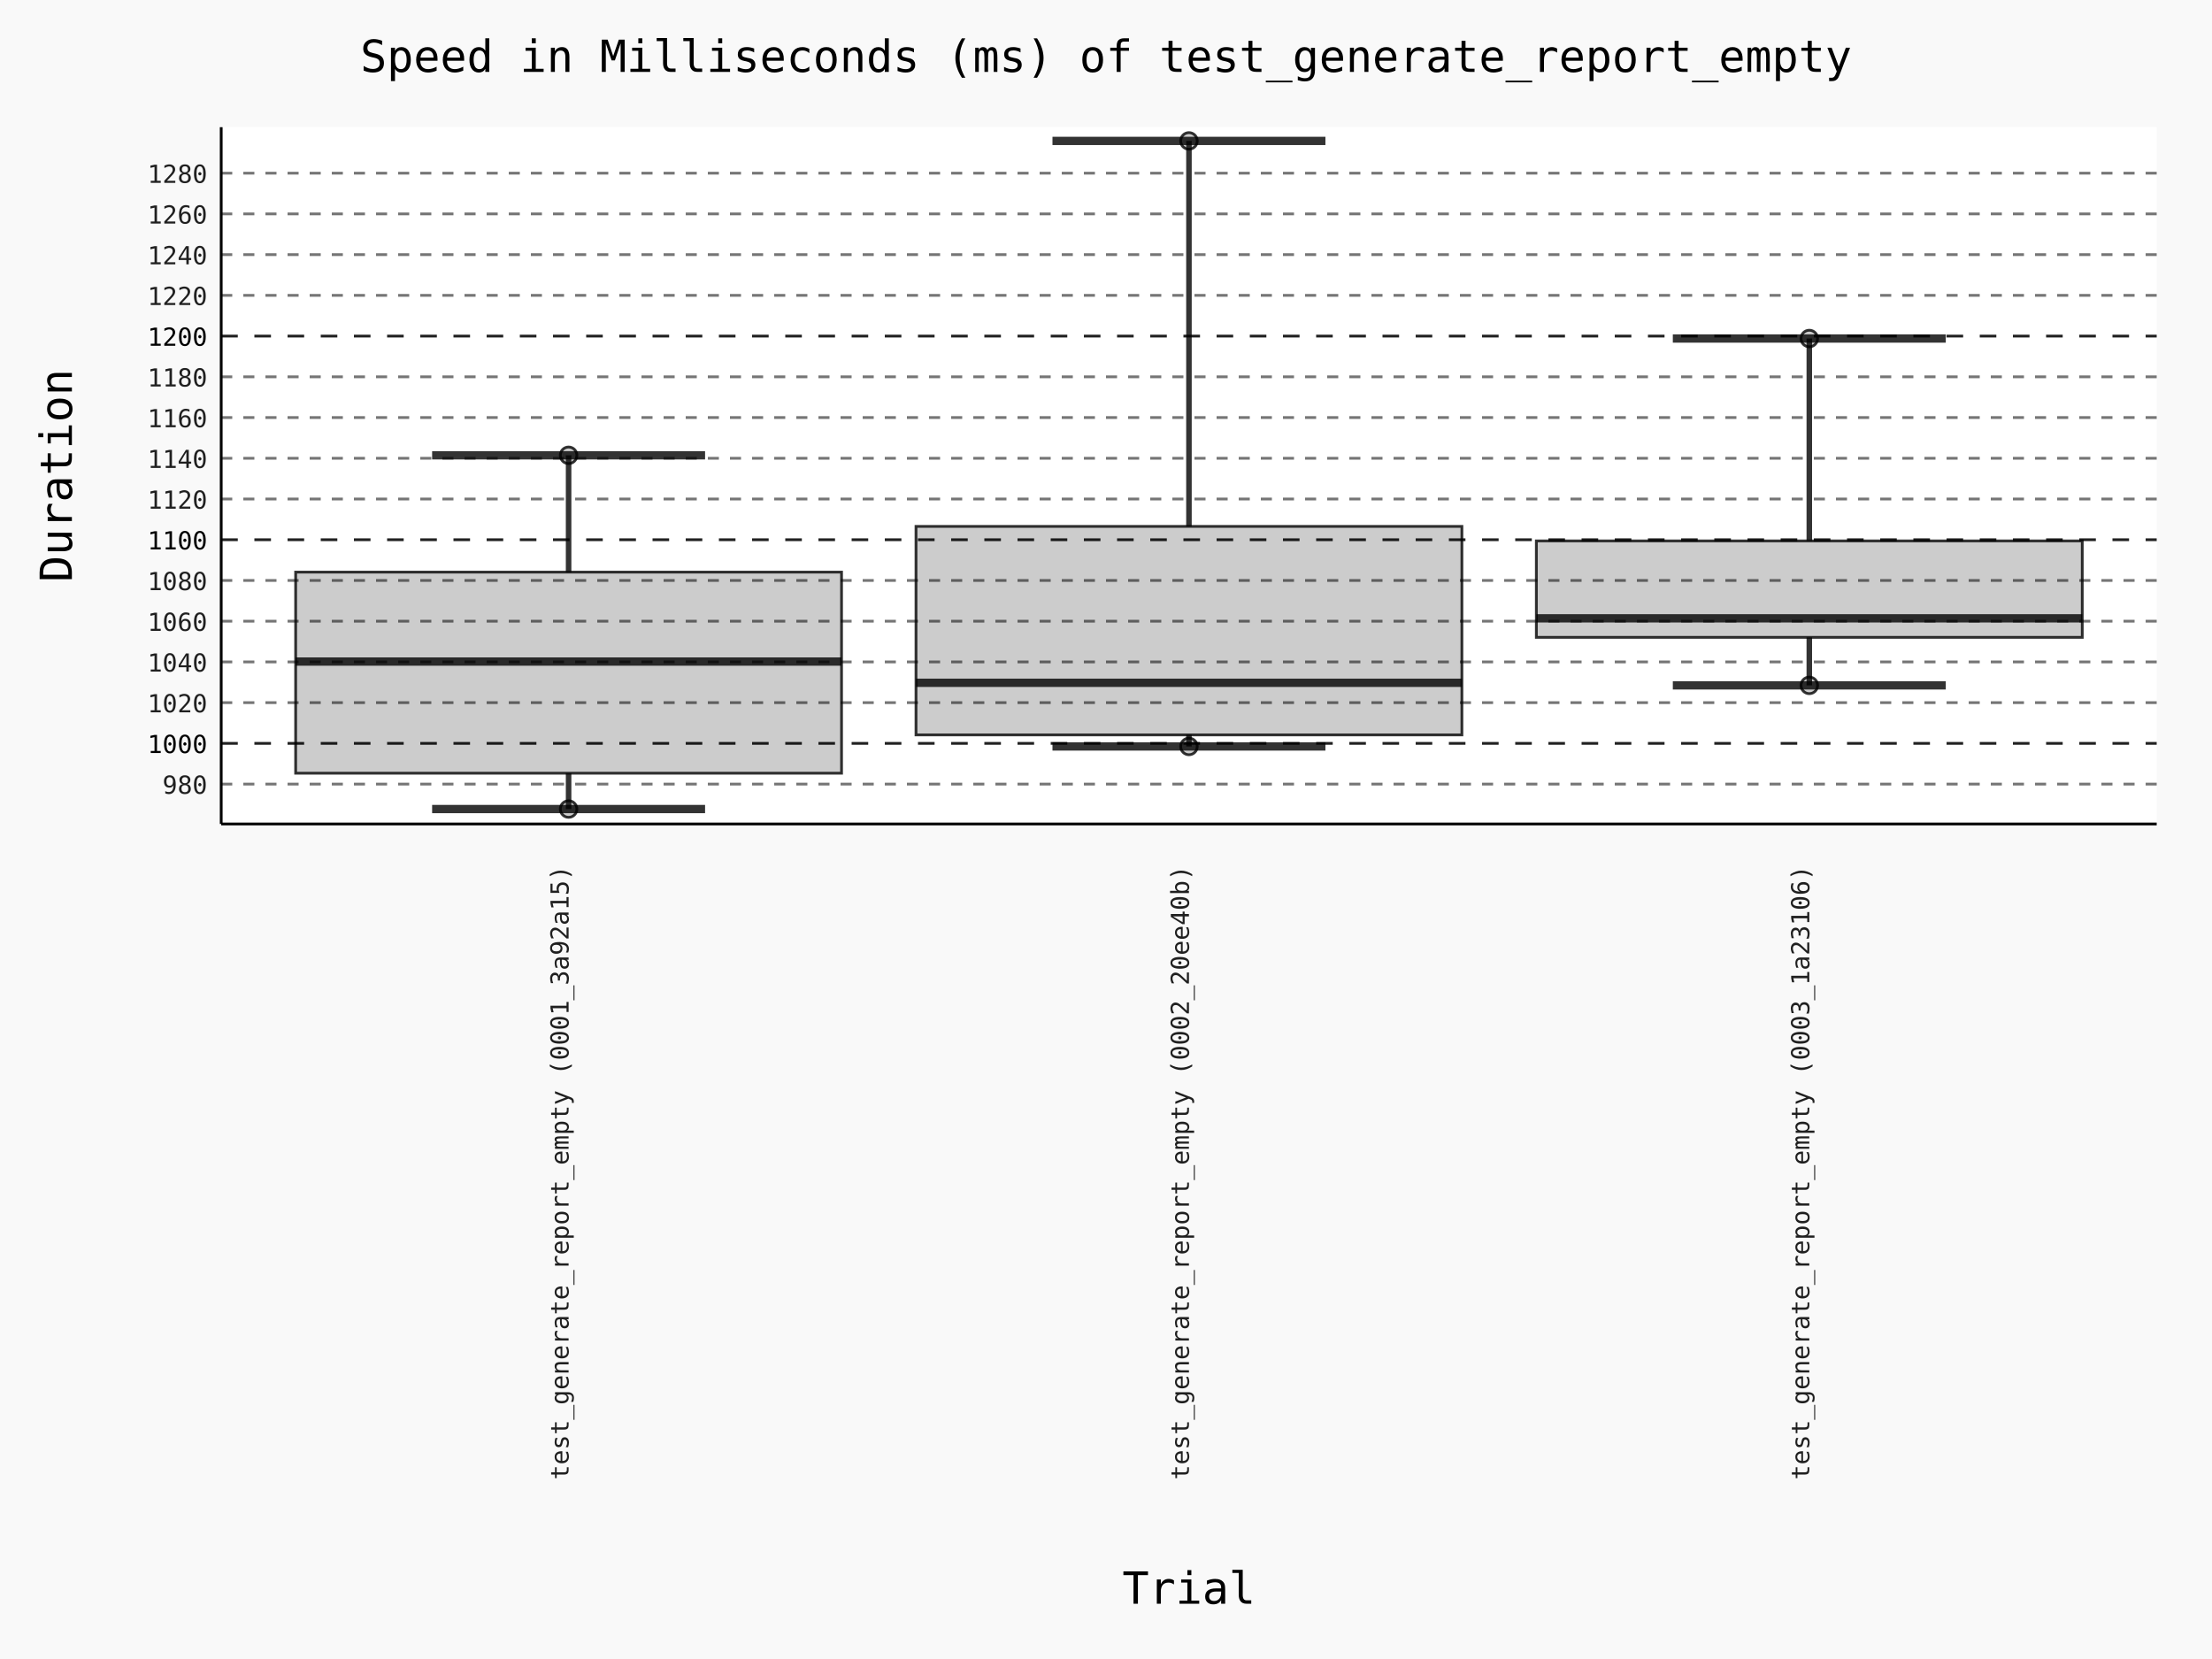
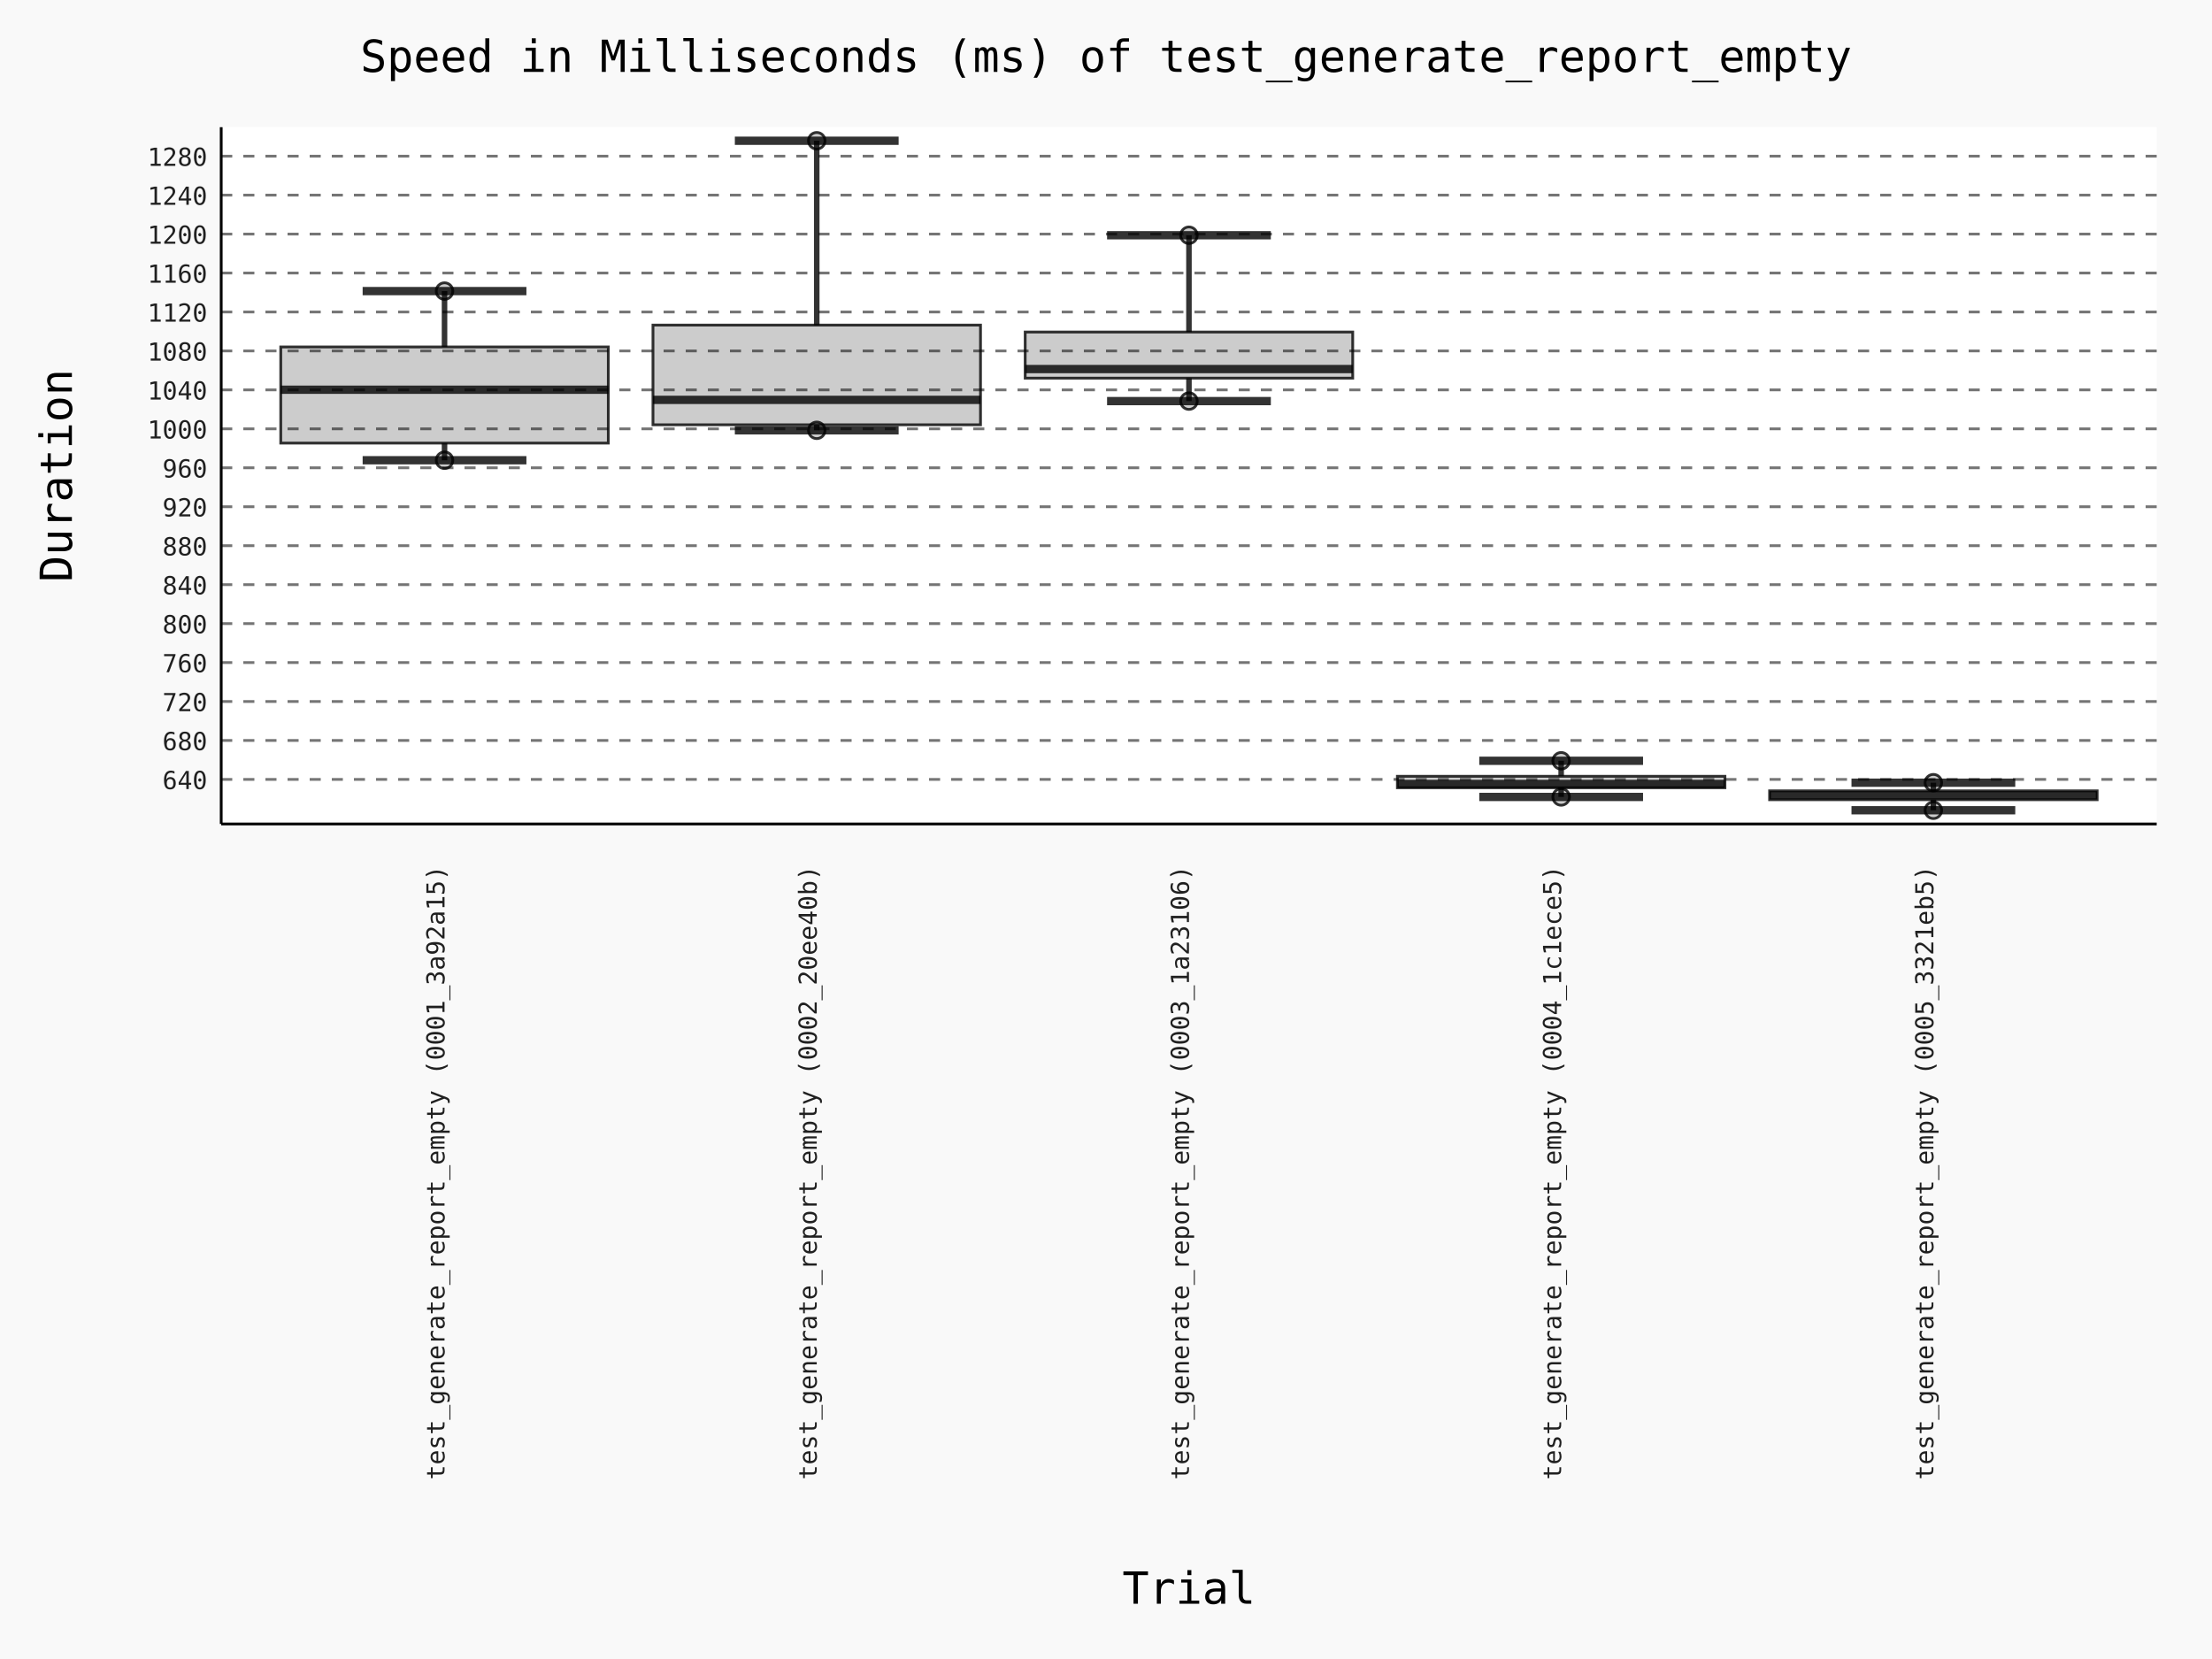
- <svg xmlns="http://www.w3.org/2000/svg" id="chart-2664e0b0-1020-45e3-a3ab-37db661cc0a4" class="pygal-chart" viewBox="0 0 800 600">
+ <svg xmlns="http://www.w3.org/2000/svg" id="chart-5d045a06-40c8-4947-98a6-4b8fa04f6c7e" class="pygal-chart" viewBox="0 0 800 600">
  <defs>
-     <style type="text/css">#chart-2664e0b0-1020-45e3-a3ab-37db661cc0a4{-webkit-user-select:none;-webkit-font-smoothing:antialiased;font-family:Consolas,"Deja Vu Sans Mono","Bitstream Vera Sans Mono","Courier New",monospace}#chart-2664e0b0-1020-45e3-a3ab-37db661cc0a4 .title{font-family:Consolas,"Deja Vu Sans Mono","Bitstream Vera Sans Mono","Courier New",monospace;font-size:16px}#chart-2664e0b0-1020-45e3-a3ab-37db661cc0a4 .legends .legend text{font-family:Consolas,"Deja Vu Sans Mono","Bitstream Vera Sans Mono","Courier New",monospace;font-size:14px}#chart-2664e0b0-1020-45e3-a3ab-37db661cc0a4 .axis text{font-family:Consolas,"Deja Vu Sans Mono","Bitstream Vera Sans Mono","Courier New",monospace;font-size:10px}#chart-2664e0b0-1020-45e3-a3ab-37db661cc0a4 .axis text.major{font-family:Consolas,"Deja Vu Sans Mono","Bitstream Vera Sans Mono","Courier New",monospace;font-size:10px}#chart-2664e0b0-1020-45e3-a3ab-37db661cc0a4 .text-overlay text.value{font-family:Consolas,"Deja Vu Sans Mono","Bitstream Vera Sans Mono","Courier New",monospace;font-size:16px}#chart-2664e0b0-1020-45e3-a3ab-37db661cc0a4 .text-overlay text.label{font-family:Consolas,"Deja Vu Sans Mono","Bitstream Vera Sans Mono","Courier New",monospace;font-size:10px}#chart-2664e0b0-1020-45e3-a3ab-37db661cc0a4 .tooltip{font-family:Consolas,"Deja Vu Sans Mono","Bitstream Vera Sans Mono","Courier New",monospace;font-size:14px}#chart-2664e0b0-1020-45e3-a3ab-37db661cc0a4 text.no_data{font-family:Consolas,"Deja Vu Sans Mono","Bitstream Vera Sans Mono","Courier New",monospace;font-size:64px}
- #chart-2664e0b0-1020-45e3-a3ab-37db661cc0a4{background-color:rgba(249,249,249,1)}#chart-2664e0b0-1020-45e3-a3ab-37db661cc0a4 path,#chart-2664e0b0-1020-45e3-a3ab-37db661cc0a4 line,#chart-2664e0b0-1020-45e3-a3ab-37db661cc0a4 rect,#chart-2664e0b0-1020-45e3-a3ab-37db661cc0a4 circle{-webkit-transition:150ms;-moz-transition:150ms;transition:150ms}#chart-2664e0b0-1020-45e3-a3ab-37db661cc0a4 .graph &gt; .background{fill:rgba(249,249,249,1)}#chart-2664e0b0-1020-45e3-a3ab-37db661cc0a4 .plot &gt; .background{fill:rgba(255,255,255,1)}#chart-2664e0b0-1020-45e3-a3ab-37db661cc0a4 .graph{fill:rgba(0,0,0,.87)}#chart-2664e0b0-1020-45e3-a3ab-37db661cc0a4 text.no_data{fill:rgba(0,0,0,1)}#chart-2664e0b0-1020-45e3-a3ab-37db661cc0a4 .title{fill:rgba(0,0,0,1)}#chart-2664e0b0-1020-45e3-a3ab-37db661cc0a4 .legends .legend text{fill:rgba(0,0,0,.87)}#chart-2664e0b0-1020-45e3-a3ab-37db661cc0a4 .legends .legend:hover text{fill:rgba(0,0,0,1)}#chart-2664e0b0-1020-45e3-a3ab-37db661cc0a4 .axis .line{stroke:rgba(0,0,0,1)}#chart-2664e0b0-1020-45e3-a3ab-37db661cc0a4 .axis .guide.line{stroke:rgba(0,0,0,.54)}#chart-2664e0b0-1020-45e3-a3ab-37db661cc0a4 .axis .major.line{stroke:rgba(0,0,0,.87)}#chart-2664e0b0-1020-45e3-a3ab-37db661cc0a4 .axis text.major{fill:rgba(0,0,0,1)}#chart-2664e0b0-1020-45e3-a3ab-37db661cc0a4 .axis.y .guides:hover .guide.line,#chart-2664e0b0-1020-45e3-a3ab-37db661cc0a4 .line-graph .axis.x .guides:hover .guide.line,#chart-2664e0b0-1020-45e3-a3ab-37db661cc0a4 .stackedline-graph .axis.x .guides:hover .guide.line,#chart-2664e0b0-1020-45e3-a3ab-37db661cc0a4 .xy-graph .axis.x .guides:hover .guide.line{stroke:rgba(0,0,0,1)}#chart-2664e0b0-1020-45e3-a3ab-37db661cc0a4 .axis .guides:hover text{fill:rgba(0,0,0,1)}#chart-2664e0b0-1020-45e3-a3ab-37db661cc0a4 .reactive{fill-opacity:.7;stroke-opacity:.8}#chart-2664e0b0-1020-45e3-a3ab-37db661cc0a4 .ci{stroke:rgba(0,0,0,.87)}#chart-2664e0b0-1020-45e3-a3ab-37db661cc0a4 .reactive.active,#chart-2664e0b0-1020-45e3-a3ab-37db661cc0a4 .active .reactive{fill-opacity:.8;stroke-opacity:.9;stroke-width:4}#chart-2664e0b0-1020-45e3-a3ab-37db661cc0a4 .ci .reactive.active{stroke-width:1.5}#chart-2664e0b0-1020-45e3-a3ab-37db661cc0a4 .series text{fill:rgba(0,0,0,1)}#chart-2664e0b0-1020-45e3-a3ab-37db661cc0a4 .tooltip rect{fill:rgba(255,255,255,1);stroke:rgba(0,0,0,1);-webkit-transition:opacity 150ms;-moz-transition:opacity 150ms;transition:opacity 150ms}#chart-2664e0b0-1020-45e3-a3ab-37db661cc0a4 .tooltip .label{fill:rgba(0,0,0,.87)}#chart-2664e0b0-1020-45e3-a3ab-37db661cc0a4 .tooltip .label{fill:rgba(0,0,0,.87)}#chart-2664e0b0-1020-45e3-a3ab-37db661cc0a4 .tooltip .legend{font-size:.8em;fill:rgba(0,0,0,.54)}#chart-2664e0b0-1020-45e3-a3ab-37db661cc0a4 .tooltip .x_label{font-size:.6em;fill:rgba(0,0,0,1)}#chart-2664e0b0-1020-45e3-a3ab-37db661cc0a4 .tooltip .xlink{font-size:.5em;text-decoration:underline}#chart-2664e0b0-1020-45e3-a3ab-37db661cc0a4 .tooltip .value{font-size:1.5em}#chart-2664e0b0-1020-45e3-a3ab-37db661cc0a4 .bound{font-size:.5em}#chart-2664e0b0-1020-45e3-a3ab-37db661cc0a4 .max-value{font-size:.75em;fill:rgba(0,0,0,.54)}#chart-2664e0b0-1020-45e3-a3ab-37db661cc0a4 .map-element{fill:rgba(255,255,255,1);stroke:rgba(0,0,0,.54) !important}#chart-2664e0b0-1020-45e3-a3ab-37db661cc0a4 .map-element .reactive{fill-opacity:inherit;stroke-opacity:inherit}#chart-2664e0b0-1020-45e3-a3ab-37db661cc0a4 .color-0,#chart-2664e0b0-1020-45e3-a3ab-37db661cc0a4 .color-0 a:visited{stroke:#000000;fill:#000000}#chart-2664e0b0-1020-45e3-a3ab-37db661cc0a4 .color-1,#chart-2664e0b0-1020-45e3-a3ab-37db661cc0a4 .color-1 a:visited{stroke:#000000;fill:#000000}#chart-2664e0b0-1020-45e3-a3ab-37db661cc0a4 .color-2,#chart-2664e0b0-1020-45e3-a3ab-37db661cc0a4 .color-2 a:visited{stroke:#000000;fill:#000000}#chart-2664e0b0-1020-45e3-a3ab-37db661cc0a4 .text-overlay .color-0 text{fill:white}#chart-2664e0b0-1020-45e3-a3ab-37db661cc0a4 .text-overlay .color-1 text{fill:white}#chart-2664e0b0-1020-45e3-a3ab-37db661cc0a4 .text-overlay .color-2 text{fill:white}
- #chart-2664e0b0-1020-45e3-a3ab-37db661cc0a4 text.no_data{text-anchor:middle}#chart-2664e0b0-1020-45e3-a3ab-37db661cc0a4 .guide.line{fill:none}#chart-2664e0b0-1020-45e3-a3ab-37db661cc0a4 .centered{text-anchor:middle}#chart-2664e0b0-1020-45e3-a3ab-37db661cc0a4 .title{text-anchor:middle}#chart-2664e0b0-1020-45e3-a3ab-37db661cc0a4 .legends .legend text{fill-opacity:1}#chart-2664e0b0-1020-45e3-a3ab-37db661cc0a4 .axis.x text{text-anchor:middle}#chart-2664e0b0-1020-45e3-a3ab-37db661cc0a4 .axis.x:not(.web) text[transform]{text-anchor:start}#chart-2664e0b0-1020-45e3-a3ab-37db661cc0a4 .axis.x:not(.web) text[transform].backwards{text-anchor:end}#chart-2664e0b0-1020-45e3-a3ab-37db661cc0a4 .axis.y text{text-anchor:end}#chart-2664e0b0-1020-45e3-a3ab-37db661cc0a4 .axis.y text[transform].backwards{text-anchor:start}#chart-2664e0b0-1020-45e3-a3ab-37db661cc0a4 .axis.y2 text{text-anchor:start}#chart-2664e0b0-1020-45e3-a3ab-37db661cc0a4 .axis.y2 text[transform].backwards{text-anchor:end}#chart-2664e0b0-1020-45e3-a3ab-37db661cc0a4 .axis .guide.line{stroke-dasharray:4,4}#chart-2664e0b0-1020-45e3-a3ab-37db661cc0a4 .axis .major.guide.line{stroke-dasharray:6,6}#chart-2664e0b0-1020-45e3-a3ab-37db661cc0a4 .horizontal .axis.y .guide.line,#chart-2664e0b0-1020-45e3-a3ab-37db661cc0a4 .horizontal .axis.y2 .guide.line,#chart-2664e0b0-1020-45e3-a3ab-37db661cc0a4 .vertical .axis.x .guide.line{opacity:0}#chart-2664e0b0-1020-45e3-a3ab-37db661cc0a4 .horizontal .axis.always_show .guide.line,#chart-2664e0b0-1020-45e3-a3ab-37db661cc0a4 .vertical .axis.always_show .guide.line{opacity:1 !important}#chart-2664e0b0-1020-45e3-a3ab-37db661cc0a4 .axis.y .guides:hover .guide.line,#chart-2664e0b0-1020-45e3-a3ab-37db661cc0a4 .axis.y2 .guides:hover .guide.line,#chart-2664e0b0-1020-45e3-a3ab-37db661cc0a4 .axis.x .guides:hover .guide.line{opacity:1}#chart-2664e0b0-1020-45e3-a3ab-37db661cc0a4 .axis .guides:hover text{opacity:1}#chart-2664e0b0-1020-45e3-a3ab-37db661cc0a4 .nofill{fill:none}#chart-2664e0b0-1020-45e3-a3ab-37db661cc0a4 .subtle-fill{fill-opacity:.2}#chart-2664e0b0-1020-45e3-a3ab-37db661cc0a4 .dot{stroke-width:1px;fill-opacity:1}#chart-2664e0b0-1020-45e3-a3ab-37db661cc0a4 .dot.active{stroke-width:5px}#chart-2664e0b0-1020-45e3-a3ab-37db661cc0a4 .dot.negative{fill:transparent}#chart-2664e0b0-1020-45e3-a3ab-37db661cc0a4 text,#chart-2664e0b0-1020-45e3-a3ab-37db661cc0a4 tspan{stroke:none !important}#chart-2664e0b0-1020-45e3-a3ab-37db661cc0a4 .series text.active{opacity:1}#chart-2664e0b0-1020-45e3-a3ab-37db661cc0a4 .tooltip rect{fill-opacity:.95;stroke-width:.5}#chart-2664e0b0-1020-45e3-a3ab-37db661cc0a4 .tooltip text{fill-opacity:1}#chart-2664e0b0-1020-45e3-a3ab-37db661cc0a4 .showable{visibility:hidden}#chart-2664e0b0-1020-45e3-a3ab-37db661cc0a4 .showable.shown{visibility:visible}#chart-2664e0b0-1020-45e3-a3ab-37db661cc0a4 .gauge-background{fill:rgba(229,229,229,1);stroke:none}#chart-2664e0b0-1020-45e3-a3ab-37db661cc0a4 .bg-lines{stroke:rgba(249,249,249,1);stroke-width:2px}
+     <style type="text/css">#chart-5d045a06-40c8-4947-98a6-4b8fa04f6c7e{-webkit-user-select:none;-webkit-font-smoothing:antialiased;font-family:Consolas,"Deja Vu Sans Mono","Bitstream Vera Sans Mono","Courier New",monospace}#chart-5d045a06-40c8-4947-98a6-4b8fa04f6c7e .title{font-family:Consolas,"Deja Vu Sans Mono","Bitstream Vera Sans Mono","Courier New",monospace;font-size:16px}#chart-5d045a06-40c8-4947-98a6-4b8fa04f6c7e .legends .legend text{font-family:Consolas,"Deja Vu Sans Mono","Bitstream Vera Sans Mono","Courier New",monospace;font-size:14px}#chart-5d045a06-40c8-4947-98a6-4b8fa04f6c7e .axis text{font-family:Consolas,"Deja Vu Sans Mono","Bitstream Vera Sans Mono","Courier New",monospace;font-size:10px}#chart-5d045a06-40c8-4947-98a6-4b8fa04f6c7e .axis text.major{font-family:Consolas,"Deja Vu Sans Mono","Bitstream Vera Sans Mono","Courier New",monospace;font-size:10px}#chart-5d045a06-40c8-4947-98a6-4b8fa04f6c7e .text-overlay text.value{font-family:Consolas,"Deja Vu Sans Mono","Bitstream Vera Sans Mono","Courier New",monospace;font-size:16px}#chart-5d045a06-40c8-4947-98a6-4b8fa04f6c7e .text-overlay text.label{font-family:Consolas,"Deja Vu Sans Mono","Bitstream Vera Sans Mono","Courier New",monospace;font-size:10px}#chart-5d045a06-40c8-4947-98a6-4b8fa04f6c7e .tooltip{font-family:Consolas,"Deja Vu Sans Mono","Bitstream Vera Sans Mono","Courier New",monospace;font-size:14px}#chart-5d045a06-40c8-4947-98a6-4b8fa04f6c7e text.no_data{font-family:Consolas,"Deja Vu Sans Mono","Bitstream Vera Sans Mono","Courier New",monospace;font-size:64px}
+ #chart-5d045a06-40c8-4947-98a6-4b8fa04f6c7e{background-color:rgba(249,249,249,1)}#chart-5d045a06-40c8-4947-98a6-4b8fa04f6c7e path,#chart-5d045a06-40c8-4947-98a6-4b8fa04f6c7e line,#chart-5d045a06-40c8-4947-98a6-4b8fa04f6c7e rect,#chart-5d045a06-40c8-4947-98a6-4b8fa04f6c7e circle{-webkit-transition:150ms;-moz-transition:150ms;transition:150ms}#chart-5d045a06-40c8-4947-98a6-4b8fa04f6c7e .graph &gt; .background{fill:rgba(249,249,249,1)}#chart-5d045a06-40c8-4947-98a6-4b8fa04f6c7e .plot &gt; .background{fill:rgba(255,255,255,1)}#chart-5d045a06-40c8-4947-98a6-4b8fa04f6c7e .graph{fill:rgba(0,0,0,.87)}#chart-5d045a06-40c8-4947-98a6-4b8fa04f6c7e text.no_data{fill:rgba(0,0,0,1)}#chart-5d045a06-40c8-4947-98a6-4b8fa04f6c7e .title{fill:rgba(0,0,0,1)}#chart-5d045a06-40c8-4947-98a6-4b8fa04f6c7e .legends .legend text{fill:rgba(0,0,0,.87)}#chart-5d045a06-40c8-4947-98a6-4b8fa04f6c7e .legends .legend:hover text{fill:rgba(0,0,0,1)}#chart-5d045a06-40c8-4947-98a6-4b8fa04f6c7e .axis .line{stroke:rgba(0,0,0,1)}#chart-5d045a06-40c8-4947-98a6-4b8fa04f6c7e .axis .guide.line{stroke:rgba(0,0,0,.54)}#chart-5d045a06-40c8-4947-98a6-4b8fa04f6c7e .axis .major.line{stroke:rgba(0,0,0,.87)}#chart-5d045a06-40c8-4947-98a6-4b8fa04f6c7e .axis text.major{fill:rgba(0,0,0,1)}#chart-5d045a06-40c8-4947-98a6-4b8fa04f6c7e .axis.y .guides:hover .guide.line,#chart-5d045a06-40c8-4947-98a6-4b8fa04f6c7e .line-graph .axis.x .guides:hover .guide.line,#chart-5d045a06-40c8-4947-98a6-4b8fa04f6c7e .stackedline-graph .axis.x .guides:hover .guide.line,#chart-5d045a06-40c8-4947-98a6-4b8fa04f6c7e .xy-graph .axis.x .guides:hover .guide.line{stroke:rgba(0,0,0,1)}#chart-5d045a06-40c8-4947-98a6-4b8fa04f6c7e .axis .guides:hover text{fill:rgba(0,0,0,1)}#chart-5d045a06-40c8-4947-98a6-4b8fa04f6c7e .reactive{fill-opacity:.7;stroke-opacity:.8}#chart-5d045a06-40c8-4947-98a6-4b8fa04f6c7e .ci{stroke:rgba(0,0,0,.87)}#chart-5d045a06-40c8-4947-98a6-4b8fa04f6c7e .reactive.active,#chart-5d045a06-40c8-4947-98a6-4b8fa04f6c7e .active .reactive{fill-opacity:.8;stroke-opacity:.9;stroke-width:4}#chart-5d045a06-40c8-4947-98a6-4b8fa04f6c7e .ci .reactive.active{stroke-width:1.5}#chart-5d045a06-40c8-4947-98a6-4b8fa04f6c7e .series text{fill:rgba(0,0,0,1)}#chart-5d045a06-40c8-4947-98a6-4b8fa04f6c7e .tooltip rect{fill:rgba(255,255,255,1);stroke:rgba(0,0,0,1);-webkit-transition:opacity 150ms;-moz-transition:opacity 150ms;transition:opacity 150ms}#chart-5d045a06-40c8-4947-98a6-4b8fa04f6c7e .tooltip .label{fill:rgba(0,0,0,.87)}#chart-5d045a06-40c8-4947-98a6-4b8fa04f6c7e .tooltip .label{fill:rgba(0,0,0,.87)}#chart-5d045a06-40c8-4947-98a6-4b8fa04f6c7e .tooltip .legend{font-size:.8em;fill:rgba(0,0,0,.54)}#chart-5d045a06-40c8-4947-98a6-4b8fa04f6c7e .tooltip .x_label{font-size:.6em;fill:rgba(0,0,0,1)}#chart-5d045a06-40c8-4947-98a6-4b8fa04f6c7e .tooltip .xlink{font-size:.5em;text-decoration:underline}#chart-5d045a06-40c8-4947-98a6-4b8fa04f6c7e .tooltip .value{font-size:1.5em}#chart-5d045a06-40c8-4947-98a6-4b8fa04f6c7e .bound{font-size:.5em}#chart-5d045a06-40c8-4947-98a6-4b8fa04f6c7e .max-value{font-size:.75em;fill:rgba(0,0,0,.54)}#chart-5d045a06-40c8-4947-98a6-4b8fa04f6c7e .map-element{fill:rgba(255,255,255,1);stroke:rgba(0,0,0,.54) !important}#chart-5d045a06-40c8-4947-98a6-4b8fa04f6c7e .map-element .reactive{fill-opacity:inherit;stroke-opacity:inherit}#chart-5d045a06-40c8-4947-98a6-4b8fa04f6c7e .color-0,#chart-5d045a06-40c8-4947-98a6-4b8fa04f6c7e .color-0 a:visited{stroke:#000000;fill:#000000}#chart-5d045a06-40c8-4947-98a6-4b8fa04f6c7e .color-1,#chart-5d045a06-40c8-4947-98a6-4b8fa04f6c7e .color-1 a:visited{stroke:#000000;fill:#000000}#chart-5d045a06-40c8-4947-98a6-4b8fa04f6c7e .color-2,#chart-5d045a06-40c8-4947-98a6-4b8fa04f6c7e .color-2 a:visited{stroke:#000000;fill:#000000}#chart-5d045a06-40c8-4947-98a6-4b8fa04f6c7e .color-3,#chart-5d045a06-40c8-4947-98a6-4b8fa04f6c7e .color-3 a:visited{stroke:#000000;fill:#000000}#chart-5d045a06-40c8-4947-98a6-4b8fa04f6c7e .color-4,#chart-5d045a06-40c8-4947-98a6-4b8fa04f6c7e .color-4 a:visited{stroke:#000000;fill:#000000}#chart-5d045a06-40c8-4947-98a6-4b8fa04f6c7e .text-overlay .color-0 text{fill:white}#chart-5d045a06-40c8-4947-98a6-4b8fa04f6c7e .text-overlay .color-1 text{fill:white}#chart-5d045a06-40c8-4947-98a6-4b8fa04f6c7e .text-overlay .color-2 text{fill:white}#chart-5d045a06-40c8-4947-98a6-4b8fa04f6c7e .text-overlay .color-3 text{fill:white}#chart-5d045a06-40c8-4947-98a6-4b8fa04f6c7e .text-overlay .color-4 text{fill:white}
+ #chart-5d045a06-40c8-4947-98a6-4b8fa04f6c7e text.no_data{text-anchor:middle}#chart-5d045a06-40c8-4947-98a6-4b8fa04f6c7e .guide.line{fill:none}#chart-5d045a06-40c8-4947-98a6-4b8fa04f6c7e .centered{text-anchor:middle}#chart-5d045a06-40c8-4947-98a6-4b8fa04f6c7e .title{text-anchor:middle}#chart-5d045a06-40c8-4947-98a6-4b8fa04f6c7e .legends .legend text{fill-opacity:1}#chart-5d045a06-40c8-4947-98a6-4b8fa04f6c7e .axis.x text{text-anchor:middle}#chart-5d045a06-40c8-4947-98a6-4b8fa04f6c7e .axis.x:not(.web) text[transform]{text-anchor:start}#chart-5d045a06-40c8-4947-98a6-4b8fa04f6c7e .axis.x:not(.web) text[transform].backwards{text-anchor:end}#chart-5d045a06-40c8-4947-98a6-4b8fa04f6c7e .axis.y text{text-anchor:end}#chart-5d045a06-40c8-4947-98a6-4b8fa04f6c7e .axis.y text[transform].backwards{text-anchor:start}#chart-5d045a06-40c8-4947-98a6-4b8fa04f6c7e .axis.y2 text{text-anchor:start}#chart-5d045a06-40c8-4947-98a6-4b8fa04f6c7e .axis.y2 text[transform].backwards{text-anchor:end}#chart-5d045a06-40c8-4947-98a6-4b8fa04f6c7e .axis .guide.line{stroke-dasharray:4,4}#chart-5d045a06-40c8-4947-98a6-4b8fa04f6c7e .axis .major.guide.line{stroke-dasharray:6,6}#chart-5d045a06-40c8-4947-98a6-4b8fa04f6c7e .horizontal .axis.y .guide.line,#chart-5d045a06-40c8-4947-98a6-4b8fa04f6c7e .horizontal .axis.y2 .guide.line,#chart-5d045a06-40c8-4947-98a6-4b8fa04f6c7e .vertical .axis.x .guide.line{opacity:0}#chart-5d045a06-40c8-4947-98a6-4b8fa04f6c7e .horizontal .axis.always_show .guide.line,#chart-5d045a06-40c8-4947-98a6-4b8fa04f6c7e .vertical .axis.always_show .guide.line{opacity:1 !important}#chart-5d045a06-40c8-4947-98a6-4b8fa04f6c7e .axis.y .guides:hover .guide.line,#chart-5d045a06-40c8-4947-98a6-4b8fa04f6c7e .axis.y2 .guides:hover .guide.line,#chart-5d045a06-40c8-4947-98a6-4b8fa04f6c7e .axis.x .guides:hover .guide.line{opacity:1}#chart-5d045a06-40c8-4947-98a6-4b8fa04f6c7e .axis .guides:hover text{opacity:1}#chart-5d045a06-40c8-4947-98a6-4b8fa04f6c7e .nofill{fill:none}#chart-5d045a06-40c8-4947-98a6-4b8fa04f6c7e .subtle-fill{fill-opacity:.2}#chart-5d045a06-40c8-4947-98a6-4b8fa04f6c7e .dot{stroke-width:1px;fill-opacity:1}#chart-5d045a06-40c8-4947-98a6-4b8fa04f6c7e .dot.active{stroke-width:5px}#chart-5d045a06-40c8-4947-98a6-4b8fa04f6c7e .dot.negative{fill:transparent}#chart-5d045a06-40c8-4947-98a6-4b8fa04f6c7e text,#chart-5d045a06-40c8-4947-98a6-4b8fa04f6c7e tspan{stroke:none !important}#chart-5d045a06-40c8-4947-98a6-4b8fa04f6c7e .series text.active{opacity:1}#chart-5d045a06-40c8-4947-98a6-4b8fa04f6c7e .tooltip rect{fill-opacity:.95;stroke-width:.5}#chart-5d045a06-40c8-4947-98a6-4b8fa04f6c7e .tooltip text{fill-opacity:1}#chart-5d045a06-40c8-4947-98a6-4b8fa04f6c7e .showable{visibility:hidden}#chart-5d045a06-40c8-4947-98a6-4b8fa04f6c7e .showable.shown{visibility:visible}#chart-5d045a06-40c8-4947-98a6-4b8fa04f6c7e .gauge-background{fill:rgba(229,229,229,1);stroke:none}#chart-5d045a06-40c8-4947-98a6-4b8fa04f6c7e .bg-lines{stroke:rgba(249,249,249,1);stroke-width:2px}
.tooltip .value{font-size:1em !important}.axis text{font-size:9px !important}</style>
  </defs>
  <g class="graph custombox-graph vertical">
    <rect x="0" y="0" width="800" height="600" class="background" />
    <g transform="translate(80, 46)" class="plot">
      <rect x="0" y="0" width="700.0" height="252.0" class="background" />
      <g class="axis y always_show">
        <path d="M0 252 h700" class="line" />
        <g class="guides">
-           <path d="M0 237.579 h700" class="guide line" />
-           <text x="-5" y="241.079" class="">980</text>
-         </g>
-         <g class="guides">
-           <path d="M0 222.849 h700" class="major guide line" />
-           <text x="-5" y="226.349" class="major">1000</text>
-         </g>
-         <g class="guides">
-           <path d="M0 208.119 h700" class="guide line" />
-           <text x="-5" y="211.619" class="">1020</text>
-         </g>
-         <g class="guides">
-           <path d="M0 193.39 h700" class="guide line" />
-           <text x="-5" y="196.89" class="">1040</text>
-         </g>
-         <g class="guides">
-           <path d="M0 178.66 h700" class="guide line" />
-           <text x="-5" y="182.16" class="">1060</text>
-         </g>
-         <g class="guides">
-           <path d="M0 163.93 h700" class="guide line" />
-           <text x="-5" y="167.43" class="">1080</text>
-         </g>
-         <g class="guides">
-           <path d="M0 149.2 h700" class="major guide line" />
-           <text x="-5" y="152.7" class="major">1100</text>
-         </g>
-         <g class="guides">
-           <path d="M0 134.47 h700" class="guide line" />
-           <text x="-5" y="137.97" class="">1120</text>
-         </g>
-         <g class="guides">
-           <path d="M0 119.74 h700" class="guide line" />
-           <text x="-5" y="123.24" class="">1140</text>
-         </g>
-         <g class="guides">
-           <path d="M0 105.01 h700" class="guide line" />
-           <text x="-5" y="108.51" class="">1160</text>
-         </g>
-         <g class="guides">
-           <path d="M0 90.28 h700" class="guide line" />
-           <text x="-5" y="93.78" class="">1180</text>
-         </g>
-         <g class="guides">
-           <path d="M0 75.55 h700" class="major guide line" />
-           <text x="-5" y="79.05" class="major">1200</text>
-         </g>
-         <g class="guides">
-           <path d="M0 60.82 h700" class="guide line" />
-           <text x="-5" y="64.32" class="">1220</text>
-         </g>
-         <g class="guides">
-           <path d="M0 46.09 h700" class="guide line" />
-           <text x="-5" y="49.59" class="">1240</text>
-         </g>
-         <g class="guides">
-           <path d="M0 31.36 h700" class="guide line" />
-           <text x="-5" y="34.86" class="">1260</text>
-         </g>
-         <g class="guides">
-           <path d="M0 16.63 h700" class="guide line" />
-           <text x="-5" y="20.13" class="">1280</text>
+           <path d="M0 235.884 h700" class="guide line" />
+           <text x="-5" y="239.384" class="">640</text>
+         </g>
+         <g class="guides">
+           <path d="M0 221.796 h700" class="guide line" />
+           <text x="-5" y="225.296" class="">680</text>
+         </g>
+         <g class="guides">
+           <path d="M0 207.708 h700" class="guide line" />
+           <text x="-5" y="211.208" class="">720</text>
+         </g>
+         <g class="guides">
+           <path d="M0 193.621 h700" class="guide line" />
+           <text x="-5" y="197.121" class="">760</text>
+         </g>
+         <g class="guides">
+           <path d="M0 179.533 h700" class="guide line" />
+           <text x="-5" y="183.033" class="">800</text>
+         </g>
+         <g class="guides">
+           <path d="M0 165.445 h700" class="guide line" />
+           <text x="-5" y="168.945" class="">840</text>
+         </g>
+         <g class="guides">
+           <path d="M0 151.358 h700" class="guide line" />
+           <text x="-5" y="154.858" class="">880</text>
+         </g>
+         <g class="guides">
+           <path d="M0 137.27 h700" class="guide line" />
+           <text x="-5" y="140.77" class="">920</text>
+         </g>
+         <g class="guides">
+           <path d="M0 123.182 h700" class="guide line" />
+           <text x="-5" y="126.682" class="">960</text>
+         </g>
+         <g class="guides">
+           <path d="M0 109.095 h700" class="guide line" />
+           <text x="-5" y="112.595" class="">1000</text>
+         </g>
+         <g class="guides">
+           <path d="M0 95.007 h700" class="guide line" />
+           <text x="-5" y="98.507" class="">1040</text>
+         </g>
+         <g class="guides">
+           <path d="M0 80.919 h700" class="guide line" />
+           <text x="-5" y="84.419" class="">1080</text>
+         </g>
+         <g class="guides">
+           <path d="M0 66.832 h700" class="guide line" />
+           <text x="-5" y="70.332" class="">1120</text>
+         </g>
+         <g class="guides">
+           <path d="M0 52.744 h700" class="guide line" />
+           <text x="-5" y="56.244" class="">1160</text>
+         </g>
+         <g class="guides">
+           <path d="M0 38.657 h700" class="guide line" />
+           <text x="-5" y="42.157" class="">1200</text>
+         </g>
+         <g class="guides">
+           <path d="M0 24.569 h700" class="guide line" />
+           <text x="-5" y="28.069" class="">1240</text>
+         </g>
+         <g class="guides">
+           <path d="M0 10.481 h700" class="guide line" />
+           <text x="-5" y="13.981" class="">1280</text>
        </g>
      </g>
      <g class="axis x">
        <path d="M0 0 v252" class="line" />
        <g class="guides">
-           <path d="M125.641 0 v252" class="guide line" />
-           <text x="125.641" y="267.0" class="backwards" transform="rotate(270 125.641 267)">test_generate_report_empty (0001_3a92a15)</text>
+           <path d="M80.769 0 v252" class="guide line" />
+           <text x="80.769" y="267.0" class="backwards" transform="rotate(270 80.76923 267)">test_generate_report_empty (0001_3a92a15)</text>
+         </g>
+         <g class="guides">
+           <path d="M215.385 0 v252" class="guide line" />
+           <text x="215.385" y="267.0" class="backwards" transform="rotate(270 215.3846 267)">test_generate_report_empty (0002_20ee40b)</text>
        </g>
        <g class="guides">
          <path d="M350 0 v252" class="guide line" />
-           <text x="350.0" y="267.0" class="backwards" transform="rotate(270 350 267)">test_generate_report_empty (0002_20ee40b)</text>
-         </g>
-         <g class="guides">
-           <path d="M574.359 0 v252" class="guide line" />
-           <text x="574.359" y="267.0" class="backwards" transform="rotate(270 574.359 267)">test_generate_report_empty (0003_1a23106)</text>
+           <text x="350.0" y="267.0" class="backwards" transform="rotate(270 350 267)">test_generate_report_empty (0003_1a23106)</text>
+         </g>
+         <g class="guides">
+           <path d="M484.615 0 v252" class="guide line" />
+           <text x="484.615" y="267.0" class="backwards" transform="rotate(270 484.6154 267)">test_generate_report_empty (0004_1c1ece5)</text>
+         </g>
+         <g class="guides">
+           <path d="M619.231 0 v252" class="guide line" />
+           <text x="619.231" y="267.0" class="backwards" transform="rotate(270 619.2308 267)">test_generate_report_empty (0005_3321eb5)</text>
        </g>
      </g>
      <g class="series serie-0 color-0">
        <g class="boxes">
          <g class="box">
-             <path stroke-width="3" d="M76.282 246.601 L175 246.601" class="reactive tooltip-trigger" />
-             <path stroke-width="3" d="M26.923 193.264 L224.359 193.264" class="reactive tooltip-trigger" />
-             <path stroke-width="3" d="M76.282 118.669 L175 118.669" class="reactive tooltip-trigger" />
-             <path stroke-width="2" d="M125.641 246.601 L125.641 233.642" class="reactive tooltip-trigger" />
-             <path stroke-width="2" d="M125.641 118.669 L125.641 160.911" class="reactive tooltip-trigger" />
-             <rect x="26.923" y="160.911" height="72.731" width="197.436" class="subtle-fill reactive tooltip-trigger" />
-             <circle cx="125.641" cy="246.601" r="3" class="subtle-fill reactive tooltip-trigger" />
-             <circle cx="125.641" cy="118.669" r="3" class="subtle-fill reactive tooltip-trigger" />
+             <path stroke-width="3" d="M51.154 120.453 L110.385 120.453" class="reactive tooltip-trigger" />
+             <path stroke-width="3" d="M21.538 94.947 L140 94.947" class="reactive tooltip-trigger" />
+             <path stroke-width="3" d="M51.154 59.276 L110.385 59.276" class="reactive tooltip-trigger" />
+             <path stroke-width="2" d="M80.769 120.453 L80.769 114.256" class="reactive tooltip-trigger" />
+             <path stroke-width="2" d="M80.769 59.276 L80.769 79.476" class="reactive tooltip-trigger" />
+             <rect x="21.538" y="79.476" height="34.78" width="118.462" class="subtle-fill reactive tooltip-trigger" />
+             <circle cx="80.769" cy="120.453" r="3" class="subtle-fill reactive tooltip-trigger" />
+             <circle cx="80.769" cy="59.276" r="3" class="subtle-fill reactive tooltip-trigger" />
          </g>
        </g>
      </g>
      <g class="series serie-1 color-1">
        <g class="boxes">
          <g class="box">
-             <path stroke-width="3" d="M300.641 223.965 L399.359 223.965" class="reactive tooltip-trigger" />
-             <path stroke-width="3" d="M251.282 200.942 L448.718 200.942" class="reactive tooltip-trigger" />
-             <path stroke-width="3" d="M300.641 4.966 L399.359 4.966" class="reactive tooltip-trigger" />
-             <path stroke-width="2" d="M350 223.965 L350 219.788" class="reactive tooltip-trigger" />
-             <path stroke-width="2" d="M350 4.966 L350 144.378" class="reactive tooltip-trigger" />
-             <rect x="251.282" y="144.378" height="75.409" width="197.436" class="subtle-fill reactive tooltip-trigger" />
-             <circle cx="350.0" cy="223.965" r="3" class="subtle-fill reactive tooltip-trigger" />
-             <circle cx="350.0" cy="4.966" r="3" class="subtle-fill reactive tooltip-trigger" />
+             <path stroke-width="3" d="M185.769 109.628 L245 109.628" class="reactive tooltip-trigger" />
+             <path stroke-width="3" d="M156.154 98.619 L274.615 98.619" class="reactive tooltip-trigger" />
+             <path stroke-width="3" d="M185.769 4.904 L245 4.904" class="reactive tooltip-trigger" />
+             <path stroke-width="2" d="M215.385 109.628 L215.385 107.631" class="reactive tooltip-trigger" />
+             <path stroke-width="2" d="M215.385 4.904 L215.385 71.57" class="reactive tooltip-trigger" />
+             <rect x="156.154" y="71.57" height="36.061" width="118.462" class="subtle-fill reactive tooltip-trigger" />
+             <circle cx="215.385" cy="109.628" r="3" class="subtle-fill reactive tooltip-trigger" />
+             <circle cx="215.385" cy="4.904" r="3" class="subtle-fill reactive tooltip-trigger" />
          </g>
        </g>
      </g>
      <g class="series serie-2 color-2">
        <g class="boxes">
          <g class="box">
-             <path stroke-width="3" d="M525 201.872 L623.718 201.872" class="reactive tooltip-trigger" />
-             <path stroke-width="3" d="M475.641 177.631 L673.077 177.631" class="reactive tooltip-trigger" />
-             <path stroke-width="3" d="M525 76.429 L623.718 76.429" class="reactive tooltip-trigger" />
-             <path stroke-width="2" d="M574.359 201.872 L574.359 184.508" class="reactive tooltip-trigger" />
-             <path stroke-width="2" d="M574.359 76.429 L574.359 149.624" class="reactive tooltip-trigger" />
-             <rect x="475.641" y="149.624" height="34.884" width="197.436" class="subtle-fill reactive tooltip-trigger" />
-             <circle cx="574.359" cy="201.872" r="3" class="subtle-fill reactive tooltip-trigger" />
-             <circle cx="574.359" cy="76.429" r="3" class="subtle-fill reactive tooltip-trigger" />
+             <path stroke-width="3" d="M320.385 99.063 L379.615 99.063" class="reactive tooltip-trigger" />
+             <path stroke-width="3" d="M290.769 87.472 L409.231 87.472" class="reactive tooltip-trigger" />
+             <path stroke-width="3" d="M320.385 39.077 L379.615 39.077" class="reactive tooltip-trigger" />
+             <path stroke-width="2" d="M350 99.063 L350 90.76" class="reactive tooltip-trigger" />
+             <path stroke-width="2" d="M350 39.077 L350 74.079" class="reactive tooltip-trigger" />
+             <rect x="290.769" y="74.079" height="16.682" width="118.462" class="subtle-fill reactive tooltip-trigger" />
+             <circle cx="350.0" cy="99.063" r="3" class="subtle-fill reactive tooltip-trigger" />
+             <circle cx="350.0" cy="39.077" r="3" class="subtle-fill reactive tooltip-trigger" />
+           </g>
+         </g>
+       </g>
+       <g class="series serie-3 color-3">
+         <g class="boxes">
+           <g class="box">
+             <path stroke-width="3" d="M455 242.226 L514.231 242.226" class="reactive tooltip-trigger" />
+             <path stroke-width="3" d="M425.385 237.533 L543.846 237.533" class="reactive tooltip-trigger" />
+             <path stroke-width="3" d="M455 229.149 L514.231 229.149" class="reactive tooltip-trigger" />
+             <path stroke-width="2" d="M484.615 242.226 L484.615 238.902" class="reactive tooltip-trigger" />
+             <path stroke-width="2" d="M484.615 229.149 L484.615 234.751" class="reactive tooltip-trigger" />
+             <rect x="425.385" y="234.751" height="4.15" width="118.462" class="subtle-fill reactive tooltip-trigger" />
+             <circle cx="484.615" cy="242.226" r="3" class="subtle-fill reactive tooltip-trigger" />
+             <circle cx="484.615" cy="229.149" r="3" class="subtle-fill reactive tooltip-trigger" />
+           </g>
+         </g>
+       </g>
+       <g class="series serie-4 color-4">
+         <g class="boxes">
+           <g class="box">
+             <path stroke-width="3" d="M589.615 247.042 L648.846 247.042" class="reactive tooltip-trigger" />
+             <path stroke-width="3" d="M560 241.615 L678.462 241.615" class="reactive tooltip-trigger" />
+             <path stroke-width="3" d="M589.615 237.071 L648.846 237.071" class="reactive tooltip-trigger" />
+             <path stroke-width="2" d="M619.231 247.042 L619.231 243.227" class="reactive tooltip-trigger" />
+             <path stroke-width="2" d="M619.231 237.071 L619.231 240.019" class="reactive tooltip-trigger" />
+             <rect x="560.0" y="240.019" height="3.208" width="118.462" class="subtle-fill reactive tooltip-trigger" />
+             <circle cx="619.231" cy="247.042" r="3" class="subtle-fill reactive tooltip-trigger" />
+             <circle cx="619.231" cy="237.071" r="3" class="subtle-fill reactive tooltip-trigger" />
          </g>
        </g>
      </g>
    </g>
    <g class="titles">
      <text x="400.0" y="26" class="title plot_title">Speed in Milliseconds (ms) of test_generate_report_empty</text>
      <text x="430.0" y="580.0" class="title">Trial</text>
      <text x="0" y="198.0" class="title" transform="rotate(-90 0 172)">Duration</text>
    </g>
    <g transform="translate(80, 46)" class="plot overlay">
      <g class="series serie-0 color-0" />
      <g class="series serie-1 color-1" />
      <g class="series serie-2 color-2" />
+       <g class="series serie-3 color-3" />
+       <g class="series serie-4 color-4" />
    </g>
    <g transform="translate(80, 46)" class="plot text-overlay">
      <g class="series serie-0 color-0" />
      <g class="series serie-1 color-1" />
      <g class="series serie-2 color-2" />
+       <g class="series serie-3 color-3" />
+       <g class="series serie-4 color-4" />
    </g>
    <g transform="translate(80, 46)" class="plot tooltip-overlay">
      <g transform="translate(0 0)" style="opacity: 0" class="tooltip">
        <rect rx="0" ry="0" width="0" height="0" class="tooltip-box" />
        <g class="text" />
      </g>
    </g>
  </g>
</svg>
